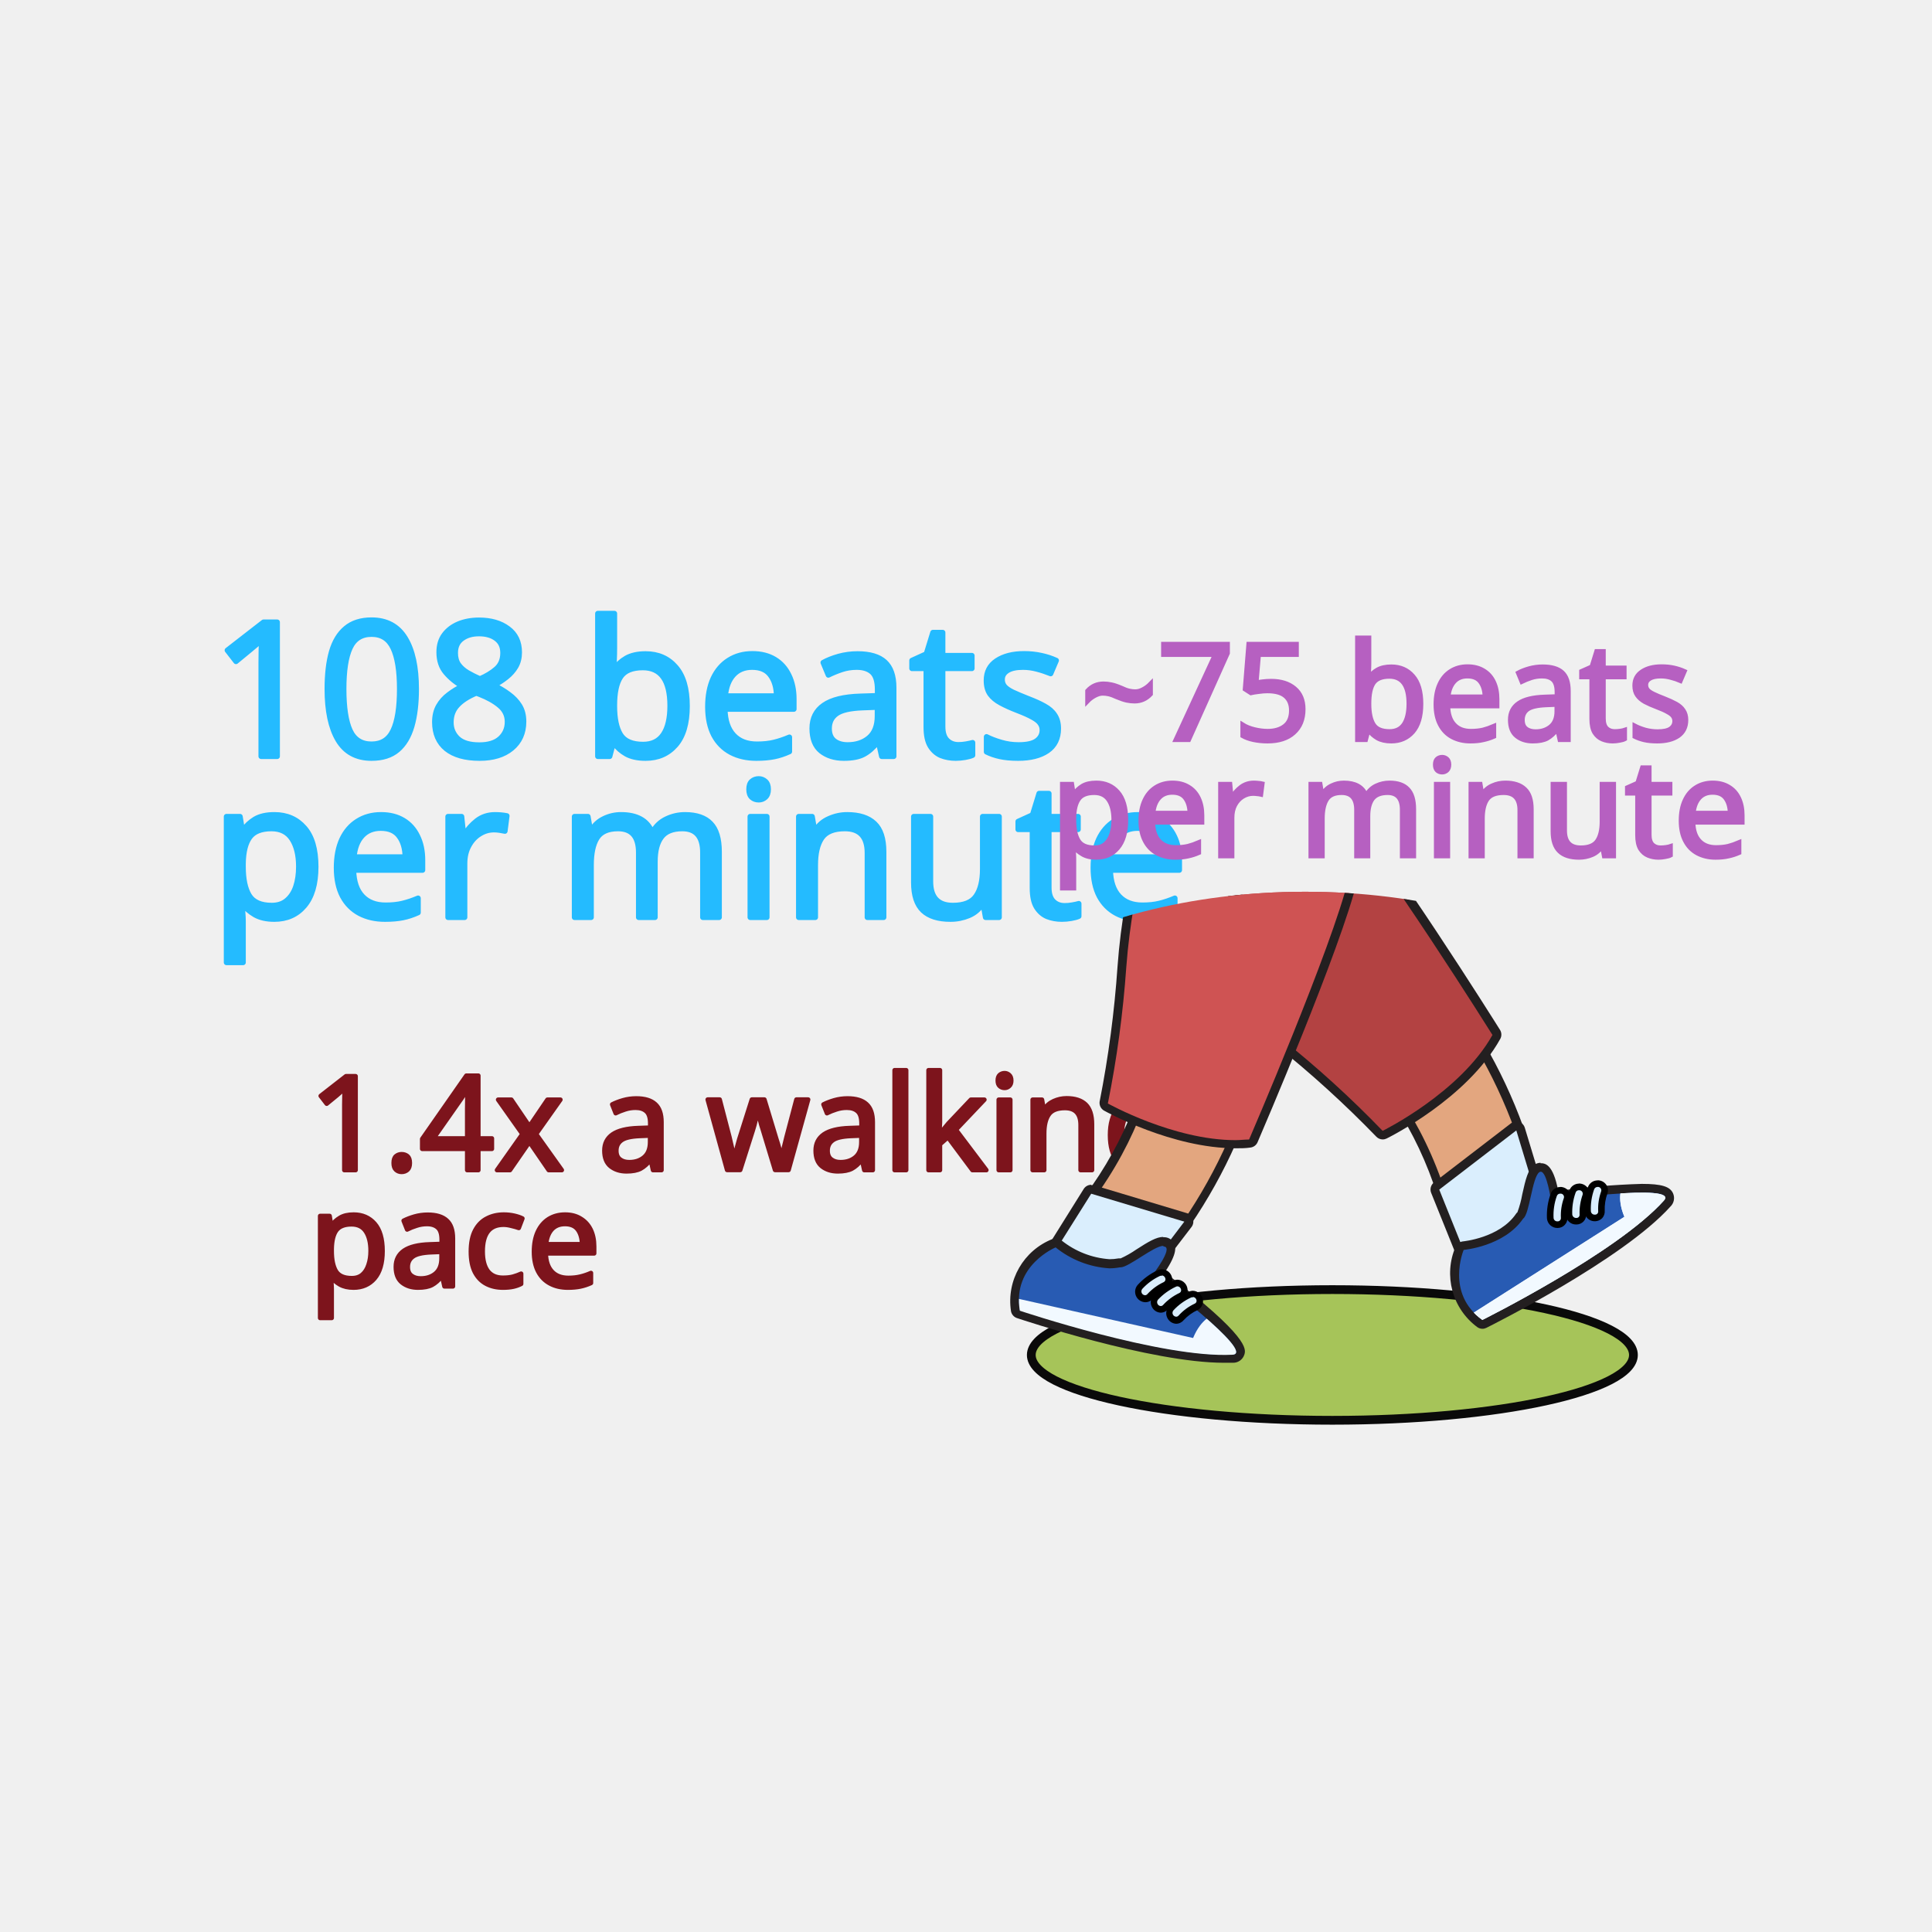
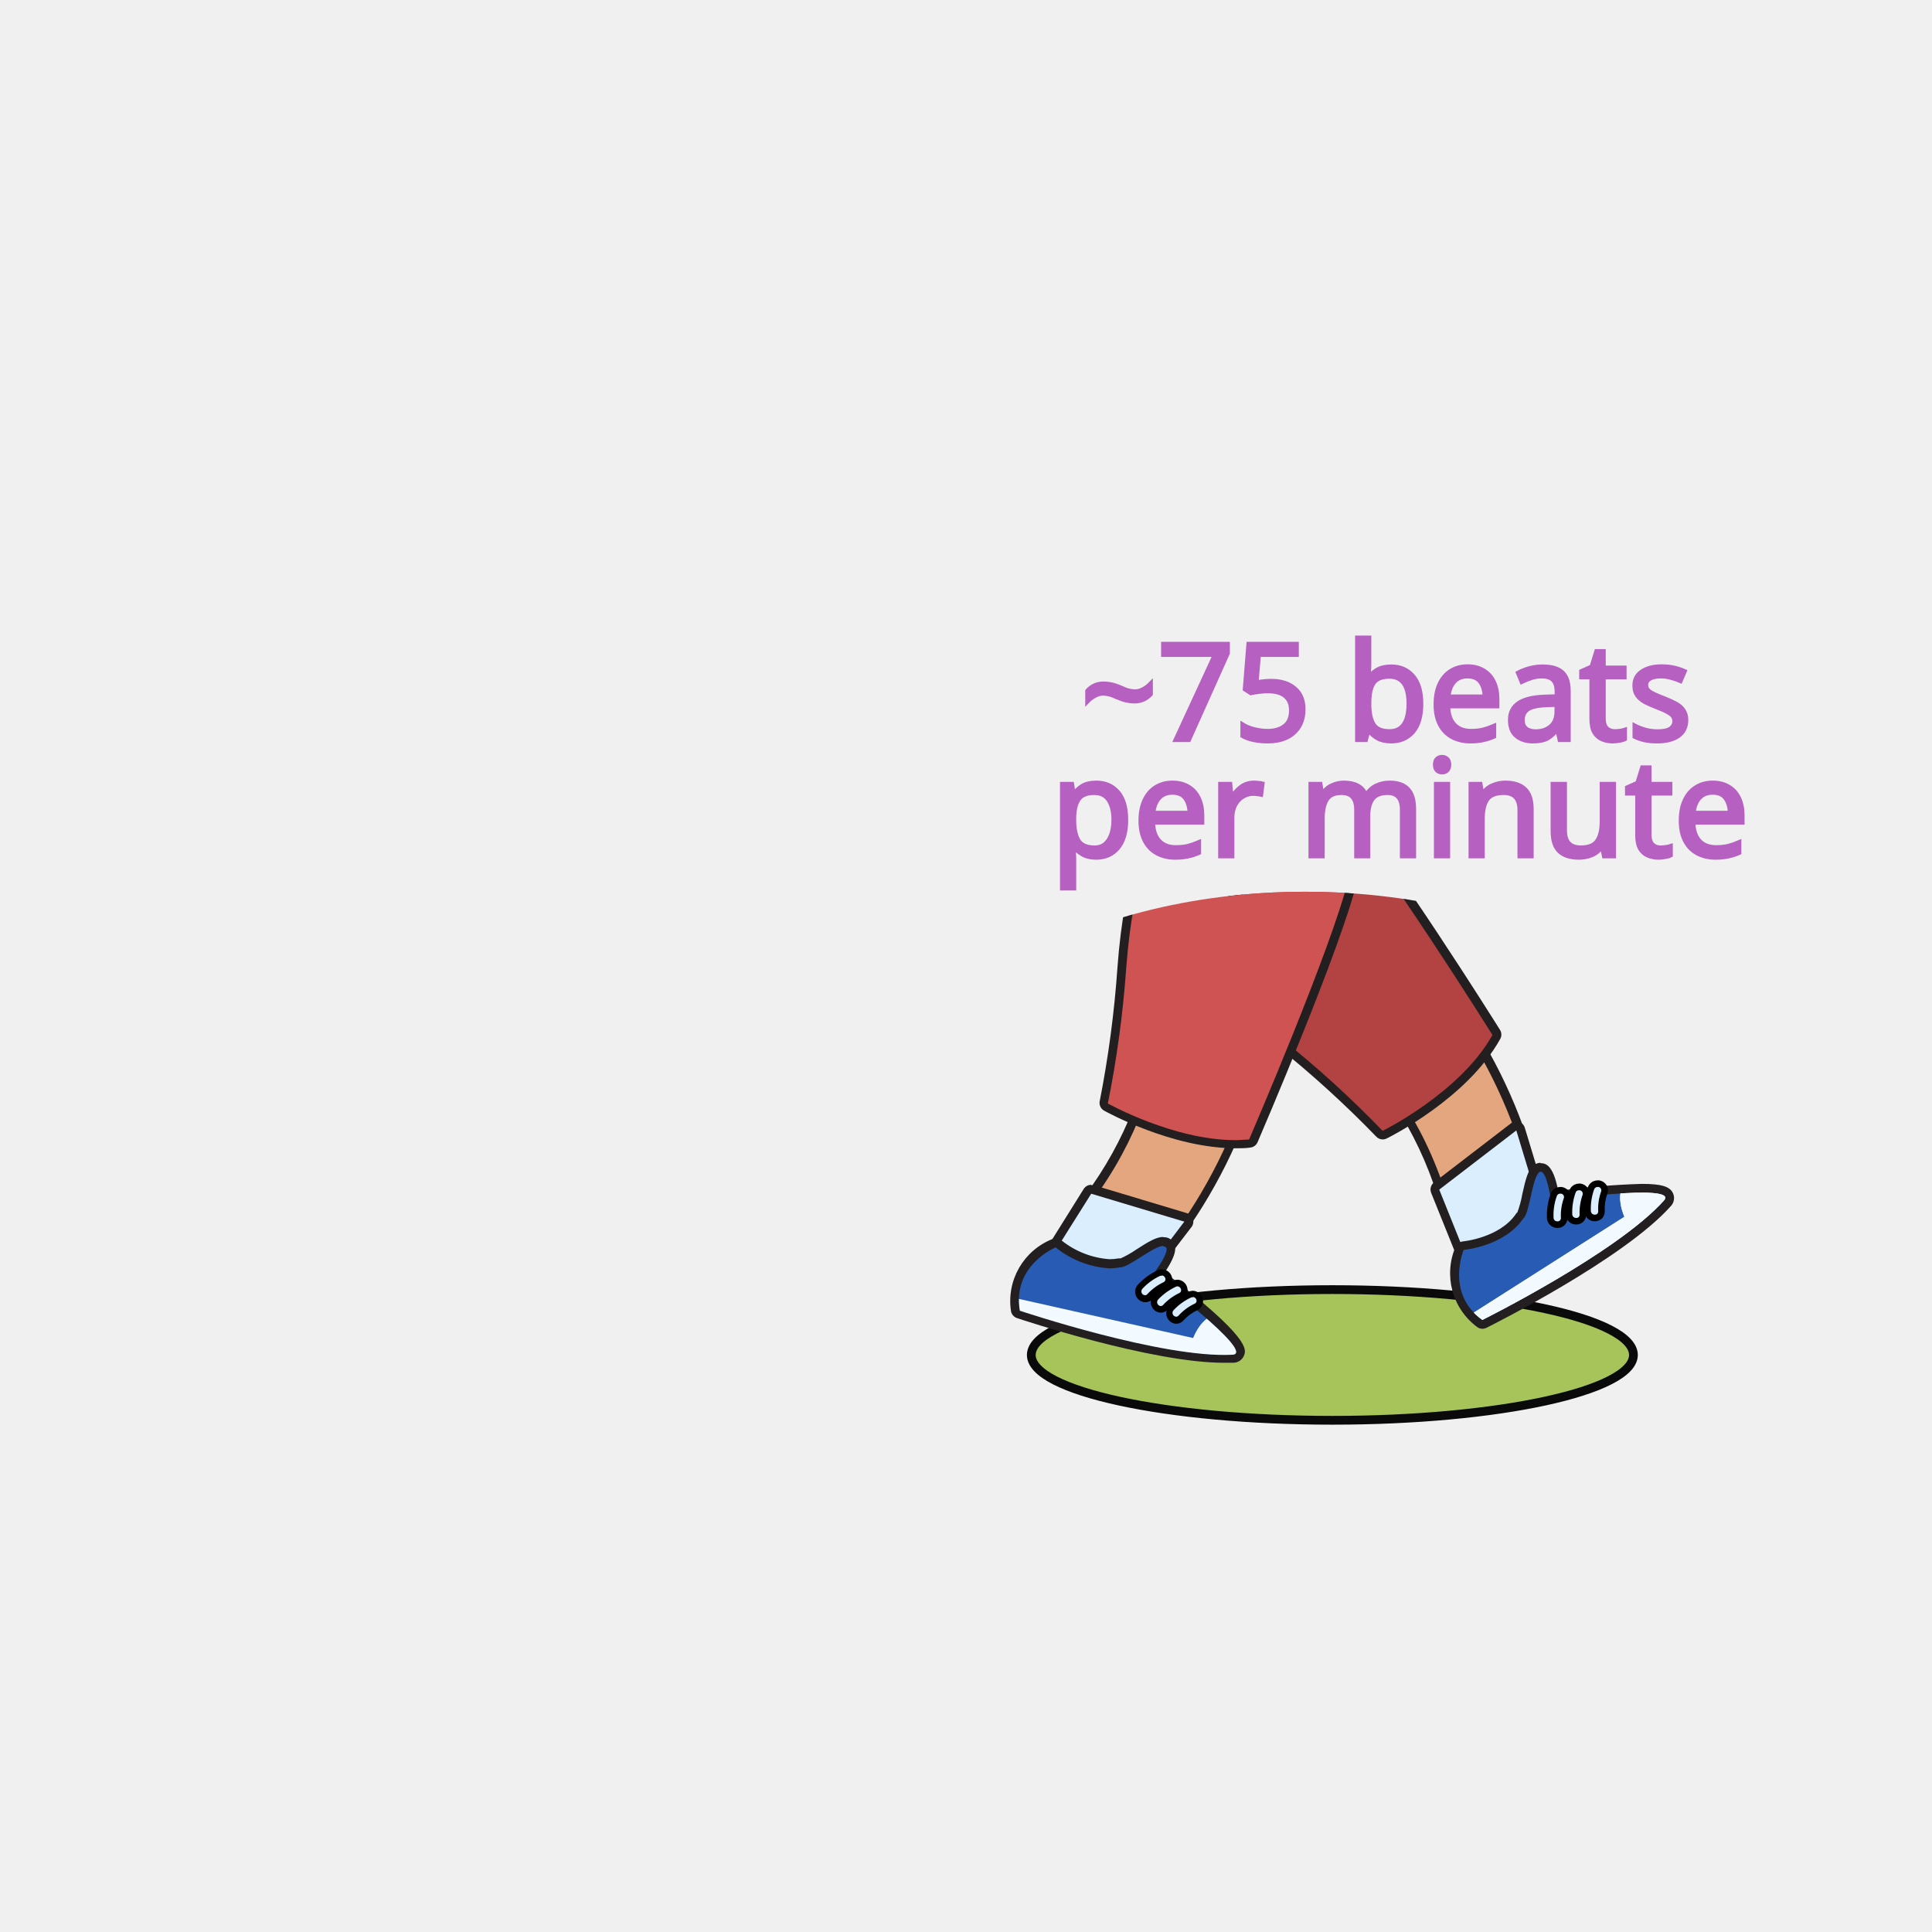
<svg xmlns="http://www.w3.org/2000/svg" viewBox="0 0 216 216">
  <defs>
    <style>
          .cls-1 {
            fill: none;
          }
          .cls-2 {
            fill: #fff;
          }
          .cls-3 {
            font-size: 21.01px;
            fill: #24bbff;
            stroke: #24bbff;
            stroke-width: 0.6px;
          }
          .cls-3,
          .cls-5 {
            stroke-linecap: round;
            stroke-linejoin: round;
          }
          .cls-3,
          .cls-4,
          .cls-5 {
            font-family: MyDearWatson-Regular, My Dear Watson;
          }
          .cls-4 {
            font-size: 15px;
            fill: #b660c1;
            stroke: #b660c1;
            stroke-width: 0.5px;
          }
          .cls-4,
          .cls-7 {
            stroke-miterlimit: 10;
          }
          .cls-5 {
-             font-size: 14.7px;
+             font-size: 13.7px;
            fill: #7d141c;
            stroke: #7d141c;
            stroke-width: 0.5px;
          }
          .cls-6 {
            clip-path: url(#clip-path);
          }
          .cls-7 {
            fill: #a6c459;
            stroke: #0a0a0a;
            stroke-width: 0.98px;
          }
          .cls-8 {
            fill: #e3a67f;
          }
          .cls-9 {
            fill: #231f20;
          }
          .cls-10 {
            fill: #daeefd;
          }
          .cls-11 {
            fill: #285bb3;
          }
          .cls-12 {
            clip-path: url(#clip-path-2);
          }
          .cls-13 {
            fill: #f2f9ff;
          }
          .cls-14 {
            fill: #b34242;
          }
          .cls-15 {
            clip-path: url(#clip-path-4);
          }
          .cls-16 {
            fill: #cf5353;
          }
        </style>
    <clipPath id="clip-path">
      <path class="cls-1" d="M192.54,128.22c0,31.94-20.87,39.16-46.62,39.16S99.29,144,99.29,128.22,120.17,99.7,145.92,99.7,192.54,112.47,192.54,128.22Z" />
    </clipPath>
    <clipPath id="clip-path-2">
      <path class="cls-1" d="M170.29,136.25c.72-.48,1-4.6,1.8-5.18s1.31,3.16,1.31,3.16,14.44-2,12.62,0c-5.24,5.85-20.29,13.34-20.29,13.34-4.15-2.94-2.09-7.82-2.09-7.82S168.17,139.37,170.29,136.25Z" />
    </clipPath>
    <clipPath id="clip-path-4">
      <path class="cls-1" d="M125.25,141.76c.84.17,4-2.54,4.93-2.39s-1.31,3.16-1.31,3.16,11.65,8.78,8.92,8.93c-7.83.43-23.77-4.92-23.77-4.92-.85-5,4-7,4-7S121.54,142.46,125.25,141.76Z" />
    </clipPath>
  </defs>
  <g id="sticker">
-     <text class="cls-3" transform="translate(23.54 84.56)">
-       <tspan id="value">108</tspan> beats
-           <tspan id="unit" x="0" y="18">per minute</tspan>
-     </text>
    <text class="cls-4" transform="translate(120.83 82.71)">
          ~75 beats
          <tspan x="-3.35" y="13">per minute</tspan>
    </text>
-     <text class="cls-5" transform="translate(34.54 130.82)">
-       <tspan id="analogy_text">1.4x a walking</tspan>
-       <tspan x="0" y="13">pace</tspan>
-     </text>
+     <rect fill="none" x="23.54" y="70" width="90" height="55" />
+     <text id="text" class="cls-3" />
+     <rect fill="none" x="23.54" y="130.82" width="82" height="40" />
+     <text id="analogy" class="cls-5 wrap" />
    <g class="cls-6">
      <path class="cls-7" d="M182.62,151.49c0,4-15.07,7.3-33.66,7.3s-33.66-3.27-33.66-7.3,15.07-7.31,33.66-7.31S182.62,147.45,182.62,151.49Z" />
      <path class="cls-8" d="M162.16,135.67a.41.41,0,0,1-.16,0,.5.5,0,0,1-.32-.33c-4.6-16.61-16.18-22.79-17.49-23.44a.55.55,0,0,1-.28-.38.49.49,0,0,1,.15-.43l8.49-7.67a.51.51,0,0,1,.33-.13.46.46,0,0,1,.23.06,29.46,29.46,0,0,1,7.92,7.14,57.05,57.05,0,0,1,9.67,18.36.48.48,0,0,1-.17.54l-8.08,6.21A.51.51,0,0,1,162.16,135.67Z" />
      <path class="cls-9" d="M152.88,103.75a28.93,28.93,0,0,1,7.77,7,56.37,56.37,0,0,1,9.58,18.2l-8.07,6.21c-4.91-17.72-17.68-23.7-17.77-23.76l8.49-7.67m0-1a1,1,0,0,0-.66.25l-8.49,7.67a1,1,0,0,0-.32.83,1,1,0,0,0,.48.74l.09,0c1.28.64,12.69,6.71,17.23,23.13a1,1,0,0,0,.63.67,1.19,1.19,0,0,0,.32,0,1,1,0,0,0,.59-.2l8.08-6.21a1,1,0,0,0,.33-1.08,57.43,57.43,0,0,0-9.75-18.52,29.41,29.41,0,0,0-8.07-7.26.93.93,0,0,0-.46-.12Z" />
      <path class="cls-10" d="M164.43,142.25h-.12a.51.51,0,0,1-.34-.3l-3.51-8.74a.5.5,0,0,1,.15-.57l8.62-6.62a.57.57,0,0,1,.3-.1l.15,0a.48.48,0,0,1,.32.33l2.6,8.58a.49.49,0,0,1-.14.51l-7.71,6.78A.49.49,0,0,1,164.43,142.25Z" />
      <path class="cls-9" d="M169.53,126.4l2.6,8.58-7.7,6.78L160.91,133l8.62-6.62m0-1a1,1,0,0,0-.59.2l-8.62,6.62a1,1,0,0,0-.32,1.15l3.52,8.74a1,1,0,0,0,.68.58.85.85,0,0,0,.23,0,1,1,0,0,0,.64-.24l7.71-6.78a1,1,0,0,0,.29-1l-2.6-8.58a1,1,0,0,0-.64-.65,1,1,0,0,0-.3,0Z" />
      <path class="cls-11" d="M165.73,148.06a.47.47,0,0,1-.28-.09c-4.42-3.13-2.28-8.35-2.26-8.41a.49.49,0,0,1,.41-.29s4.32-.41,6.29-3.29a.4.4,0,0,1,.13-.13,8.91,8.91,0,0,0,.65-2.18c.36-1.61.61-2.61,1.13-3a.79.79,0,0,1,.46-.15c.26,0,1,0,1.55,3.15a90.59,90.59,0,0,1,9.75-.84c2.24,0,2.84.31,3.05.77a.85.85,0,0,1-.22.95C181.15,140.41,166.57,147.7,166,148A.54.54,0,0,1,165.73,148.06Z" />
      <path class="cls-9" d="M172.26,131c.7,0,1.14,3.22,1.14,3.22a97,97,0,0,1,10.16-.9c1.87,0,3.07.23,2.46.9-5.24,5.85-20.29,13.34-20.29,13.34-4.15-2.94-2.09-7.82-2.09-7.82s4.53-.38,6.65-3.5c.72-.48,1-4.6,1.8-5.18a.29.29,0,0,1,.17-.06m0-1h0a1.29,1.29,0,0,0-.75.24c-.67.49-.94,1.57-1.32,3.29a11.39,11.39,0,0,1-.54,2,.69.69,0,0,0-.16.18c-1.85,2.7-5.89,3.07-5.93,3.08a1,1,0,0,0-.82.59,7.48,7.48,0,0,0,2.43,9,1,1,0,0,0,.56.18,1,1,0,0,0,.44-.1c.62-.31,15.28-7.65,20.58-13.56a1.31,1.31,0,0,0,.3-1.48c-.34-.77-1.29-1.06-3.49-1.06a85,85,0,0,0-9.35.79c-.58-3.1-1.53-3.1-2-3.1Z" />
      <path class="cls-10" d="M174.13,136.92a.79.79,0,0,1-.81-.74,6.77,6.77,0,0,1,.38-2.56.77.77,0,0,1,.74-.54.8.8,0,0,1,.65.32.71.71,0,0,1,.1.66,5.43,5.43,0,0,0-.32,2.07.71.71,0,0,1-.18.55.78.78,0,0,1-.56.24Z" />
      <path d="M174.44,133.45a.38.38,0,0,1,.4.5,5.74,5.74,0,0,0-.33,2.21.36.36,0,0,1-.38.39.41.41,0,0,1-.44-.39,6.3,6.3,0,0,1,.36-2.43.39.39,0,0,1,.39-.28m0-.74a1.13,1.13,0,0,0-1.09.8,7.18,7.18,0,0,0-.4,2.7,1.17,1.17,0,0,0,1.18,1.08,1.1,1.1,0,0,0,1.11-1.19,5.1,5.1,0,0,1,.3-1.92,1.08,1.08,0,0,0-.15-1,1.17,1.17,0,0,0-.95-.48Z" />
      <path class="cls-10" d="M176.22,136.54a.78.78,0,0,1-.8-.74,6.77,6.77,0,0,1,.38-2.56.75.75,0,0,1,.74-.54.81.81,0,0,1,.65.32.73.73,0,0,1,.1.66,5.43,5.43,0,0,0-.32,2.07.72.72,0,0,1-.19.55.75.75,0,0,1-.56.24Z" />
      <path d="M176.54,133.07a.39.39,0,0,1,.4.5,6,6,0,0,0-.34,2.21.35.35,0,0,1-.38.39.43.43,0,0,1-.44-.39,6.47,6.47,0,0,1,.37-2.43.38.38,0,0,1,.39-.28m0-.74a1.13,1.13,0,0,0-1.09.8,7,7,0,0,0-.4,2.7,1.15,1.15,0,0,0,1.17,1.07,1.09,1.09,0,0,0,.83-.35,1.08,1.08,0,0,0,.29-.83,5,5,0,0,1,.3-1.93,1.12,1.12,0,0,0-.15-1,1.19,1.19,0,0,0-1-.47Z" />
      <path class="cls-10" d="M178.3,136.17a.79.79,0,0,1-.81-.73,7,7,0,0,1,.38-2.57.78.78,0,0,1,.74-.54.83.83,0,0,1,.66.32.75.75,0,0,1,.09.67,5.54,5.54,0,0,0-.32,2.06.73.73,0,0,1-.18.56A.75.75,0,0,1,178.3,136.17Z" />
      <path d="M178.61,132.7a.38.38,0,0,1,.4.5,5.74,5.74,0,0,0-.33,2.21.35.35,0,0,1-.38.39.42.42,0,0,1-.44-.39,6.41,6.41,0,0,1,.36-2.42.41.41,0,0,1,.39-.29m0-.73a1.14,1.14,0,0,0-1.09.79,7.23,7.23,0,0,0-.39,2.7,1.17,1.17,0,0,0,2,.73,1.12,1.12,0,0,0,.28-.83,5.12,5.12,0,0,1,.3-1.93,1.08,1.08,0,0,0-.15-1,1.15,1.15,0,0,0-.95-.47Z" />
      <g class="cls-12">
        <path class="cls-13" d="M181.41,132.59s-.74,1.2.2,3.45l-17.29,11,1.85,1.73s20.72-10.68,21.48-15.31A7,7,0,0,0,181.41,132.59Z" />
      </g>
      <g class="cls-12">
        <path class="cls-13" d="M181.41,132.59s-.74,1.2.2,3.45l-17.29,11,1.85,1.73s20.72-10.68,21.48-15.31A7,7,0,0,0,181.41,132.59Z" />
      </g>
      <path class="cls-14" d="M154.58,126.89a.49.49,0,0,1-.35-.15,117.88,117.88,0,0,0-11.32-10.29,72.91,72.91,0,0,1-10.38-10.28.49.49,0,0,1,0-.66l16.24-15.89a.48.48,0,0,1,.34-.14h0a.44.44,0,0,1,.34.16c5.19,5.74,17.26,25,17.77,25.78a.5.5,0,0,1,0,.5c-3.64,6.51-12.13,10.74-12.49,10.92A.54.54,0,0,1,154.58,126.89Z" />
      <path class="cls-9" d="M149.15,90c5.21,5.78,17.71,25.71,17.71,25.71-3.61,6.46-12.28,10.72-12.28,10.72a117.1,117.1,0,0,0-11.37-10.34,71.44,71.44,0,0,1-10.3-10.2L149.15,90m0-1a1,1,0,0,0-.68.28l-16.24,15.89a1,1,0,0,0-.08,1.32,71.47,71.47,0,0,0,10.47,10.36,118.84,118.84,0,0,1,11.26,10.24,1,1,0,0,0,.7.3,1,1,0,0,0,.44-.1c.36-.18,9-4.48,12.7-11.12a1,1,0,0,0,0-1c-.51-.82-12.6-20.07-17.81-25.85a1,1,0,0,0-.7-.32Z" />
      <path class="cls-8" d="M130.75,139.15l-.14,0-9.75-2.94a.48.48,0,0,1-.24-.77c10.79-13.43,9-26.45,8.8-27.89a.54.54,0,0,1,.14-.45.52.52,0,0,1,.35-.14H130l11.18,2.42a.49.49,0,0,1,.39.41,29.63,29.63,0,0,1-1.17,10.6,56.8,56.8,0,0,1-9.25,18.57A.5.5,0,0,1,130.75,139.15Z" />
      <path class="cls-9" d="M129.9,107.42l11.18,2.42a28.55,28.55,0,0,1-1.15,10.4,56.4,56.4,0,0,1-9.18,18.42L121,135.73c11.51-14.34,8.91-28.2,8.9-28.31m0-1a1,1,0,0,0-.65.25,1,1,0,0,0-.33.82.36.36,0,0,0,0,.1c.23,1.42,1.95,14.23-8.71,27.5a1,1,0,0,0-.17.91,1,1,0,0,0,.66.64l9.75,2.93a.92.92,0,0,0,.28,0,1,1,0,0,0,.79-.41,57.46,57.46,0,0,0,9.34-18.74,29.78,29.78,0,0,0,1.17-10.78,1,1,0,0,0-.76-.83l-11.19-2.41a.64.64,0,0,0-.2,0Z" />
      <path class="cls-10" d="M127,144.2l-.11,0-10-2.29a.5.5,0,0,1-.34-.29.48.48,0,0,1,0-.45l5-8A.49.49,0,0,1,122,133a.32.32,0,0,1,.14,0l10.41,3.13a.47.47,0,0,1,.33.31.48.48,0,0,1-.08.45L127.37,144A.46.46,0,0,1,127,144.2Z" />
      <path class="cls-9" d="M122,133.46l10.41,3.12L127,143.71l-10-2.3,5-7.95m0-1a1,1,0,0,0-.83.45l-5,8a.94.94,0,0,0-.07.89,1,1,0,0,0,.68.59l10,2.29a.78.78,0,0,0,.22,0,1,1,0,0,0,.77-.39l5.45-7.12a1,1,0,0,0,.15-.9,1,1,0,0,0-.65-.63l-10.41-3.13a.86.86,0,0,0-.28,0Z" />
      <path class="cls-11" d="M136.86,152c-8.09,0-22.39-4.76-23-5a.47.47,0,0,1-.32-.38c-.91-5.34,4.29-7.52,4.35-7.54a.53.53,0,0,1,.18,0,.47.47,0,0,1,.31.12,10.24,10.24,0,0,0,5.69,2.22h0a5.6,5.6,0,0,0,1.09-.1h.18a8.45,8.45,0,0,0,2-1.08,6.71,6.71,0,0,1,2.77-1.32h.16a.74.74,0,0,1,.59.46c.27.67-.5,2-1.3,3.08,4.48,3.4,9.53,7.59,9.11,9a.83.83,0,0,1-.84.56C137.51,152,137.19,152,136.86,152Z" />
      <path class="cls-9" d="M130.1,139.37h.08c1,.16-1.31,3.16-1.31,3.16s11.65,8.78,8.92,8.93q-.45,0-.93,0c-8.11,0-22.84-5-22.84-5-.85-5,4-7,4-7a10.61,10.61,0,0,0,6,2.34,6,6,0,0,0,1.18-.11h.08c.91,0,3.74-2.4,4.77-2.4m0-1c-.76,0-1.65.53-3,1.4a11.21,11.21,0,0,1-1.76,1h-.24a5.47,5.47,0,0,1-1,.09,9.65,9.65,0,0,1-5.37-2.1.94.94,0,0,0-.63-.24,1,1,0,0,0-.37.08,7.46,7.46,0,0,0-4.65,8.07,1,1,0,0,0,.66.77c.6.2,15,5,23.15,5,.34,0,.67,0,1,0a1.31,1.31,0,0,0,1.28-.91c.18-.59.6-1.95-8.9-9.2,1.47-2.17,1.19-2.88,1.07-3.16a1.22,1.22,0,0,0-1-.76.86.86,0,0,0-.23,0Z" />
      <path class="cls-10" d="M128,145.18a.82.82,0,0,1-.71-.48.78.78,0,0,1,.12-.84,6.71,6.71,0,0,1,2.08-1.54.81.81,0,0,1,.37-.09.82.82,0,0,1,.77.62.73.73,0,0,1-.39.83,5.56,5.56,0,0,0-1.69,1.23.73.73,0,0,1-.55.27Z" />
      <path d="M129.88,142.59c.37,0,.62.55.21.76a5.86,5.86,0,0,0-1.8,1.32.35.35,0,0,1-.27.14.43.43,0,0,1-.31-.71,6.28,6.28,0,0,1,2-1.46.49.49,0,0,1,.2,0m0-.73a1.13,1.13,0,0,0-.54.13,7.09,7.09,0,0,0-2.19,1.63,1.17,1.17,0,0,0,.87,1.92,1.06,1.06,0,0,0,.83-.39,5.1,5.1,0,0,1,1.58-1.15,1.08,1.08,0,0,0,.57-1.23,1.17,1.17,0,0,0-1.12-.91Z" />
      <path class="cls-10" d="M129.77,146.39a.79.79,0,0,1-.7-.48.75.75,0,0,1,.12-.84,6.57,6.57,0,0,1,2.07-1.54.79.79,0,0,1,1.14.53.72.72,0,0,1-.39.83,5.6,5.6,0,0,0-1.69,1.24.7.7,0,0,1-.54.26Z" />
      <path d="M131.63,143.81c.37,0,.62.55.22.75a5.93,5.93,0,0,0-1.81,1.33.35.35,0,0,1-.27.13.44.44,0,0,1-.31-.71,6.53,6.53,0,0,1,2-1.45.37.37,0,0,1,.2-.05m0-.74a1.19,1.19,0,0,0-.53.13,7.14,7.14,0,0,0-2.19,1.63,1.14,1.14,0,0,0-.18,1.23,1.15,1.15,0,0,0,1,.7,1.09,1.09,0,0,0,.83-.39,5.22,5.22,0,0,1,1.58-1.15,1.07,1.07,0,0,0,.57-1.24,1.17,1.17,0,0,0-1.12-.91Z" />
      <path class="cls-10" d="M131.5,147.6a.8.8,0,0,1-.71-.48.78.78,0,0,1,.12-.84,6.62,6.62,0,0,1,2.08-1.54.78.78,0,0,1,1.13.53.7.7,0,0,1-.38.83,5.48,5.48,0,0,0-1.69,1.24.72.72,0,0,1-.55.26Z" />
      <path d="M133.35,145c.38,0,.63.55.22.75a5.62,5.62,0,0,0-1.8,1.33.36.36,0,0,1-.27.13.43.43,0,0,1-.31-.71,6.25,6.25,0,0,1,2-1.45.36.36,0,0,1,.19,0m0-.74a1.25,1.25,0,0,0-.53.13,6.93,6.93,0,0,0-2.18,1.63,1.13,1.13,0,0,0-.18,1.23,1.16,1.16,0,0,0,1,.7,1.09,1.09,0,0,0,.83-.39,5,5,0,0,1,1.58-1.15,1.1,1.1,0,0,0,.57-1.24,1.18,1.18,0,0,0-1.13-.91Z" />
      <g class="cls-15">
        <path class="cls-13" d="M135.69,147s-1.37.33-2.3,2.59l-20-4.49.09,2.53s22.2,7.11,26,4.37A7,7,0,0,0,135.69,147Z" />
      </g>
      <path class="cls-1" d="M125.25,141.76c.84.17,4-2.54,4.93-2.39s-1.31,3.16-1.31,3.16,11.65,8.78,8.92,8.93c-7.83.43-23.77-4.92-23.77-4.92-.85-5,4-7,4-7S121.54,142.46,125.25,141.76Z" />
      <path class="cls-16" d="M138.14,128c-7,0-14.22-4-14.52-4.16a.48.48,0,0,1-.24-.53,120.21,120.21,0,0,0,2.05-15.16A71.68,71.68,0,0,1,128,93.73a.48.48,0,0,1,.47-.35h.09l22.3,4.35a.49.49,0,0,1,.32.22.48.48,0,0,1,.06.37c-1.78,7.53-10.76,28.38-11.14,29.26a.46.46,0,0,1-.4.29c-.51.05-1,.08-1.56.08Z" />
      <path class="cls-9" d="M128.47,93.87l22.3,4.35c-1.8,7.57-11.12,29.18-11.12,29.18-.5,0-1,.07-1.52.07-6.95,0-14.27-4.1-14.27-4.1a119.79,119.79,0,0,0,2.06-15.23,71.14,71.14,0,0,1,2.55-14.27m0-1a1,1,0,0,0-.94.7,70.77,70.77,0,0,0-2.59,14.5,120.6,120.6,0,0,1-2,15.09,1,1,0,0,0,.48,1c.31.17,7.62,4.22,14.75,4.22.55,0,1.09,0,1.61-.08a1,1,0,0,0,.81-.58c.38-.89,9.37-21.78,11.17-29.34a1,1,0,0,0-.13-.76,1,1,0,0,0-.64-.43l-22.3-4.35-.18,0Z" />
    </g>
  </g>
</svg>
